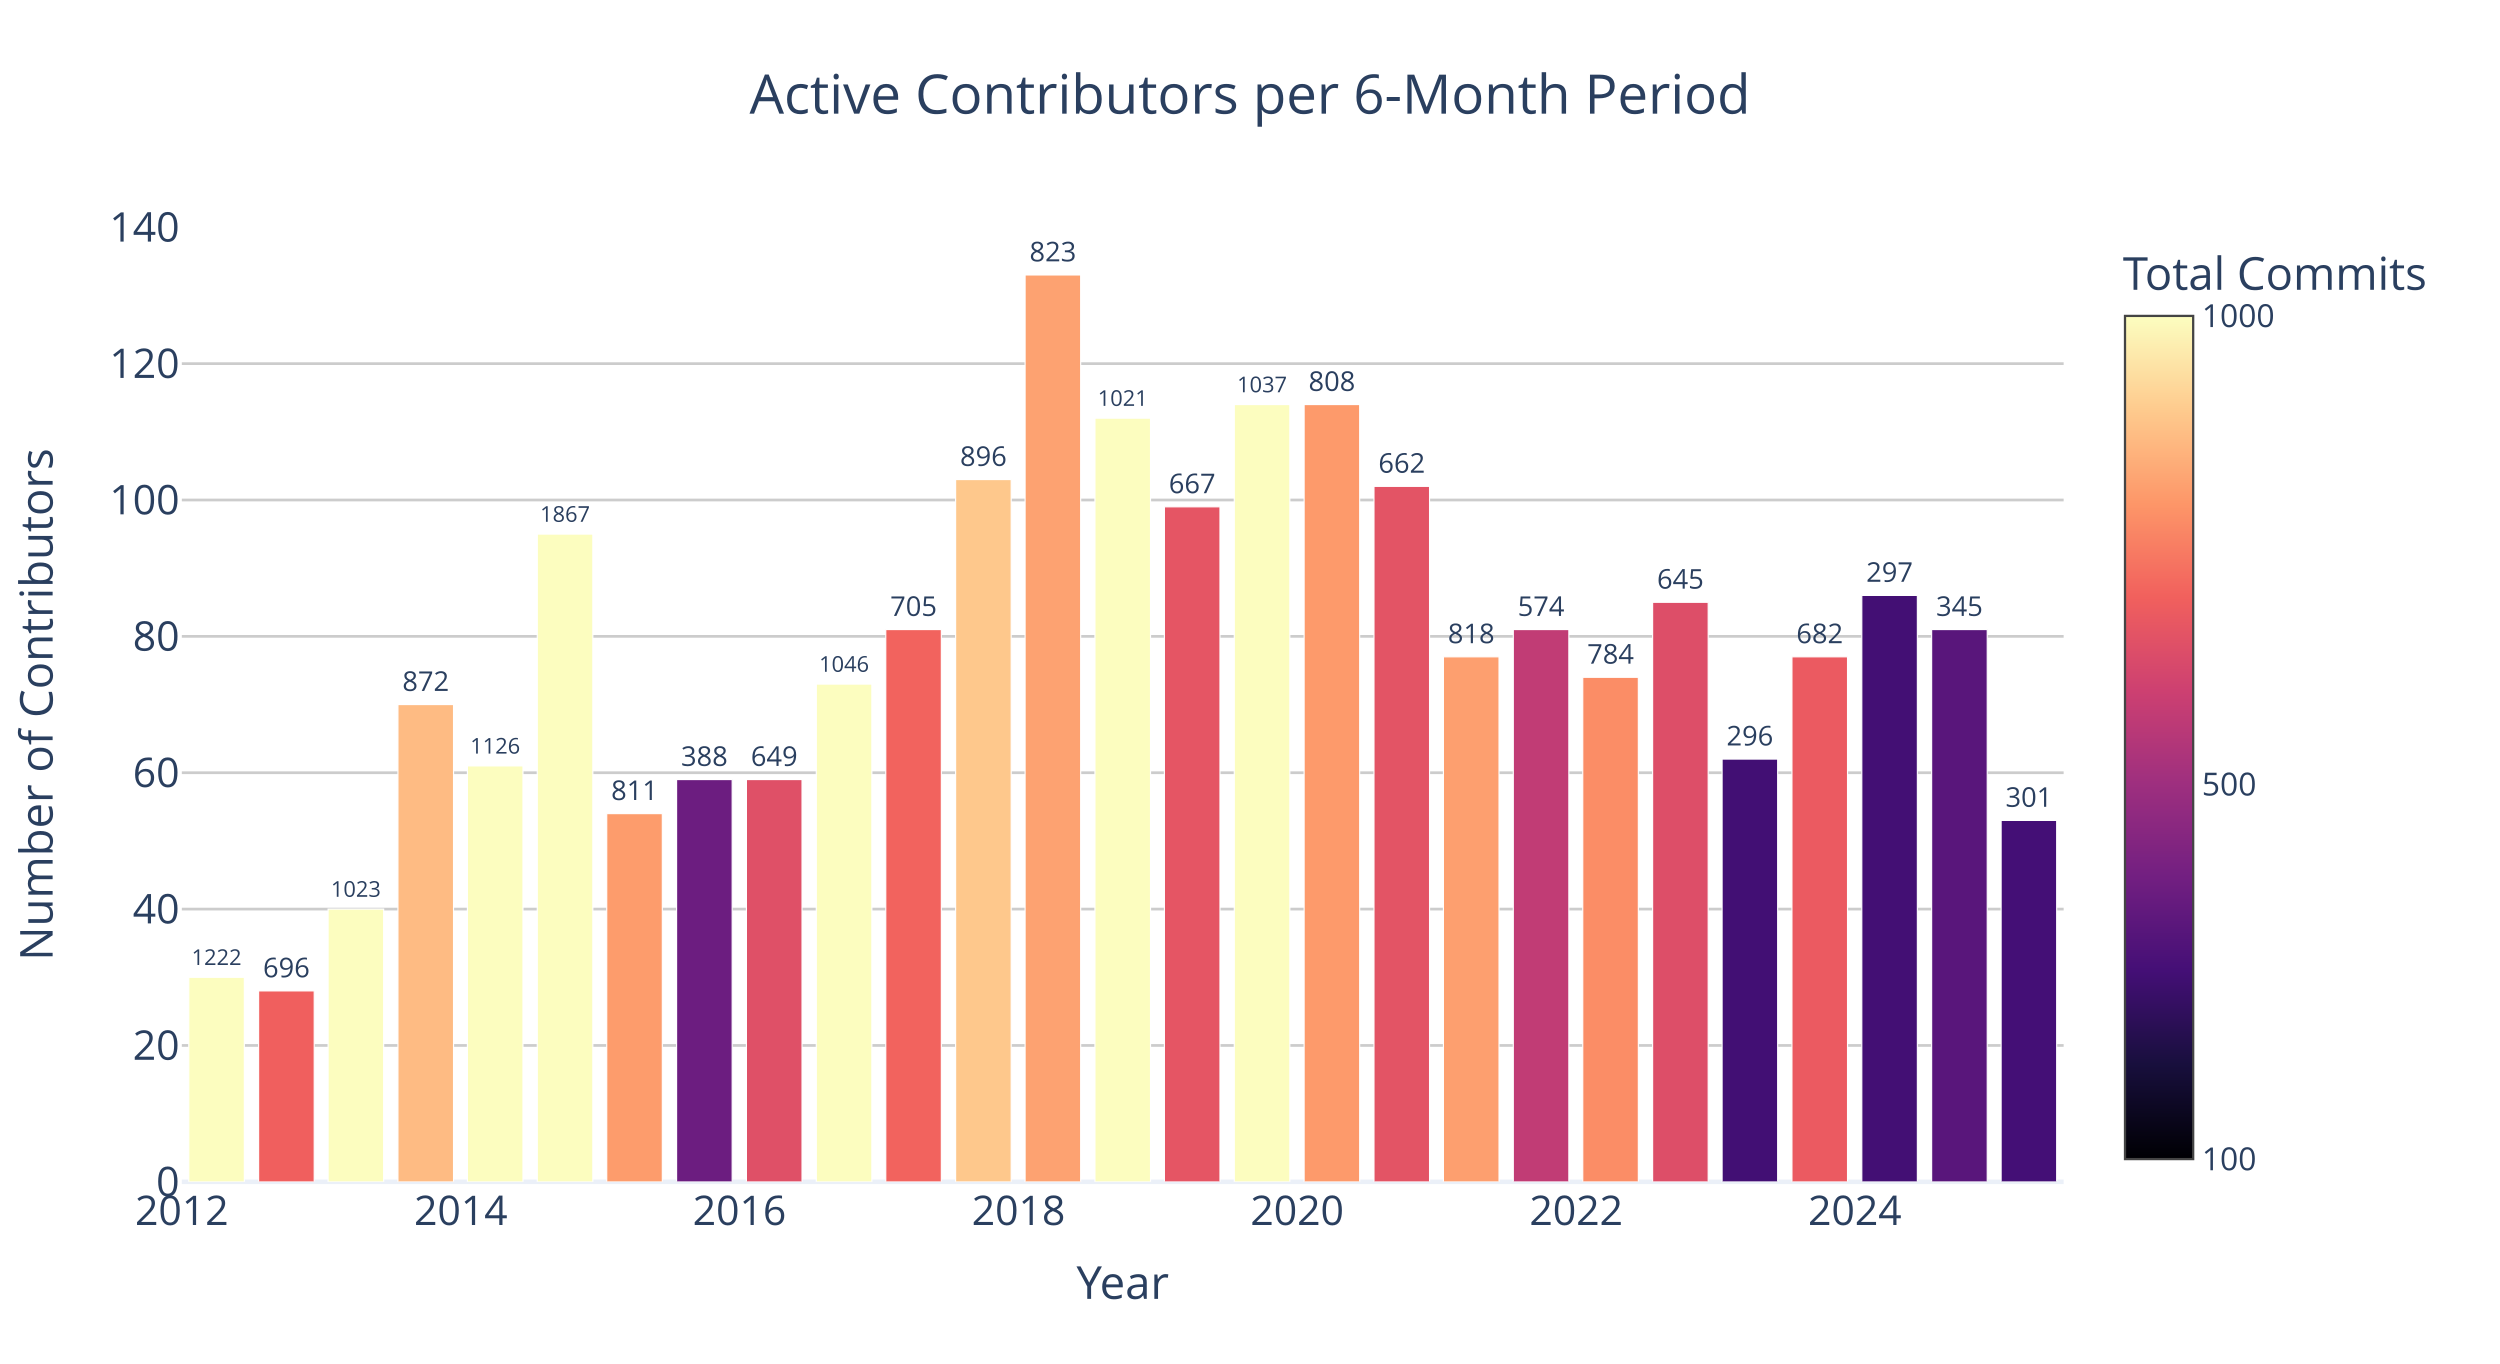
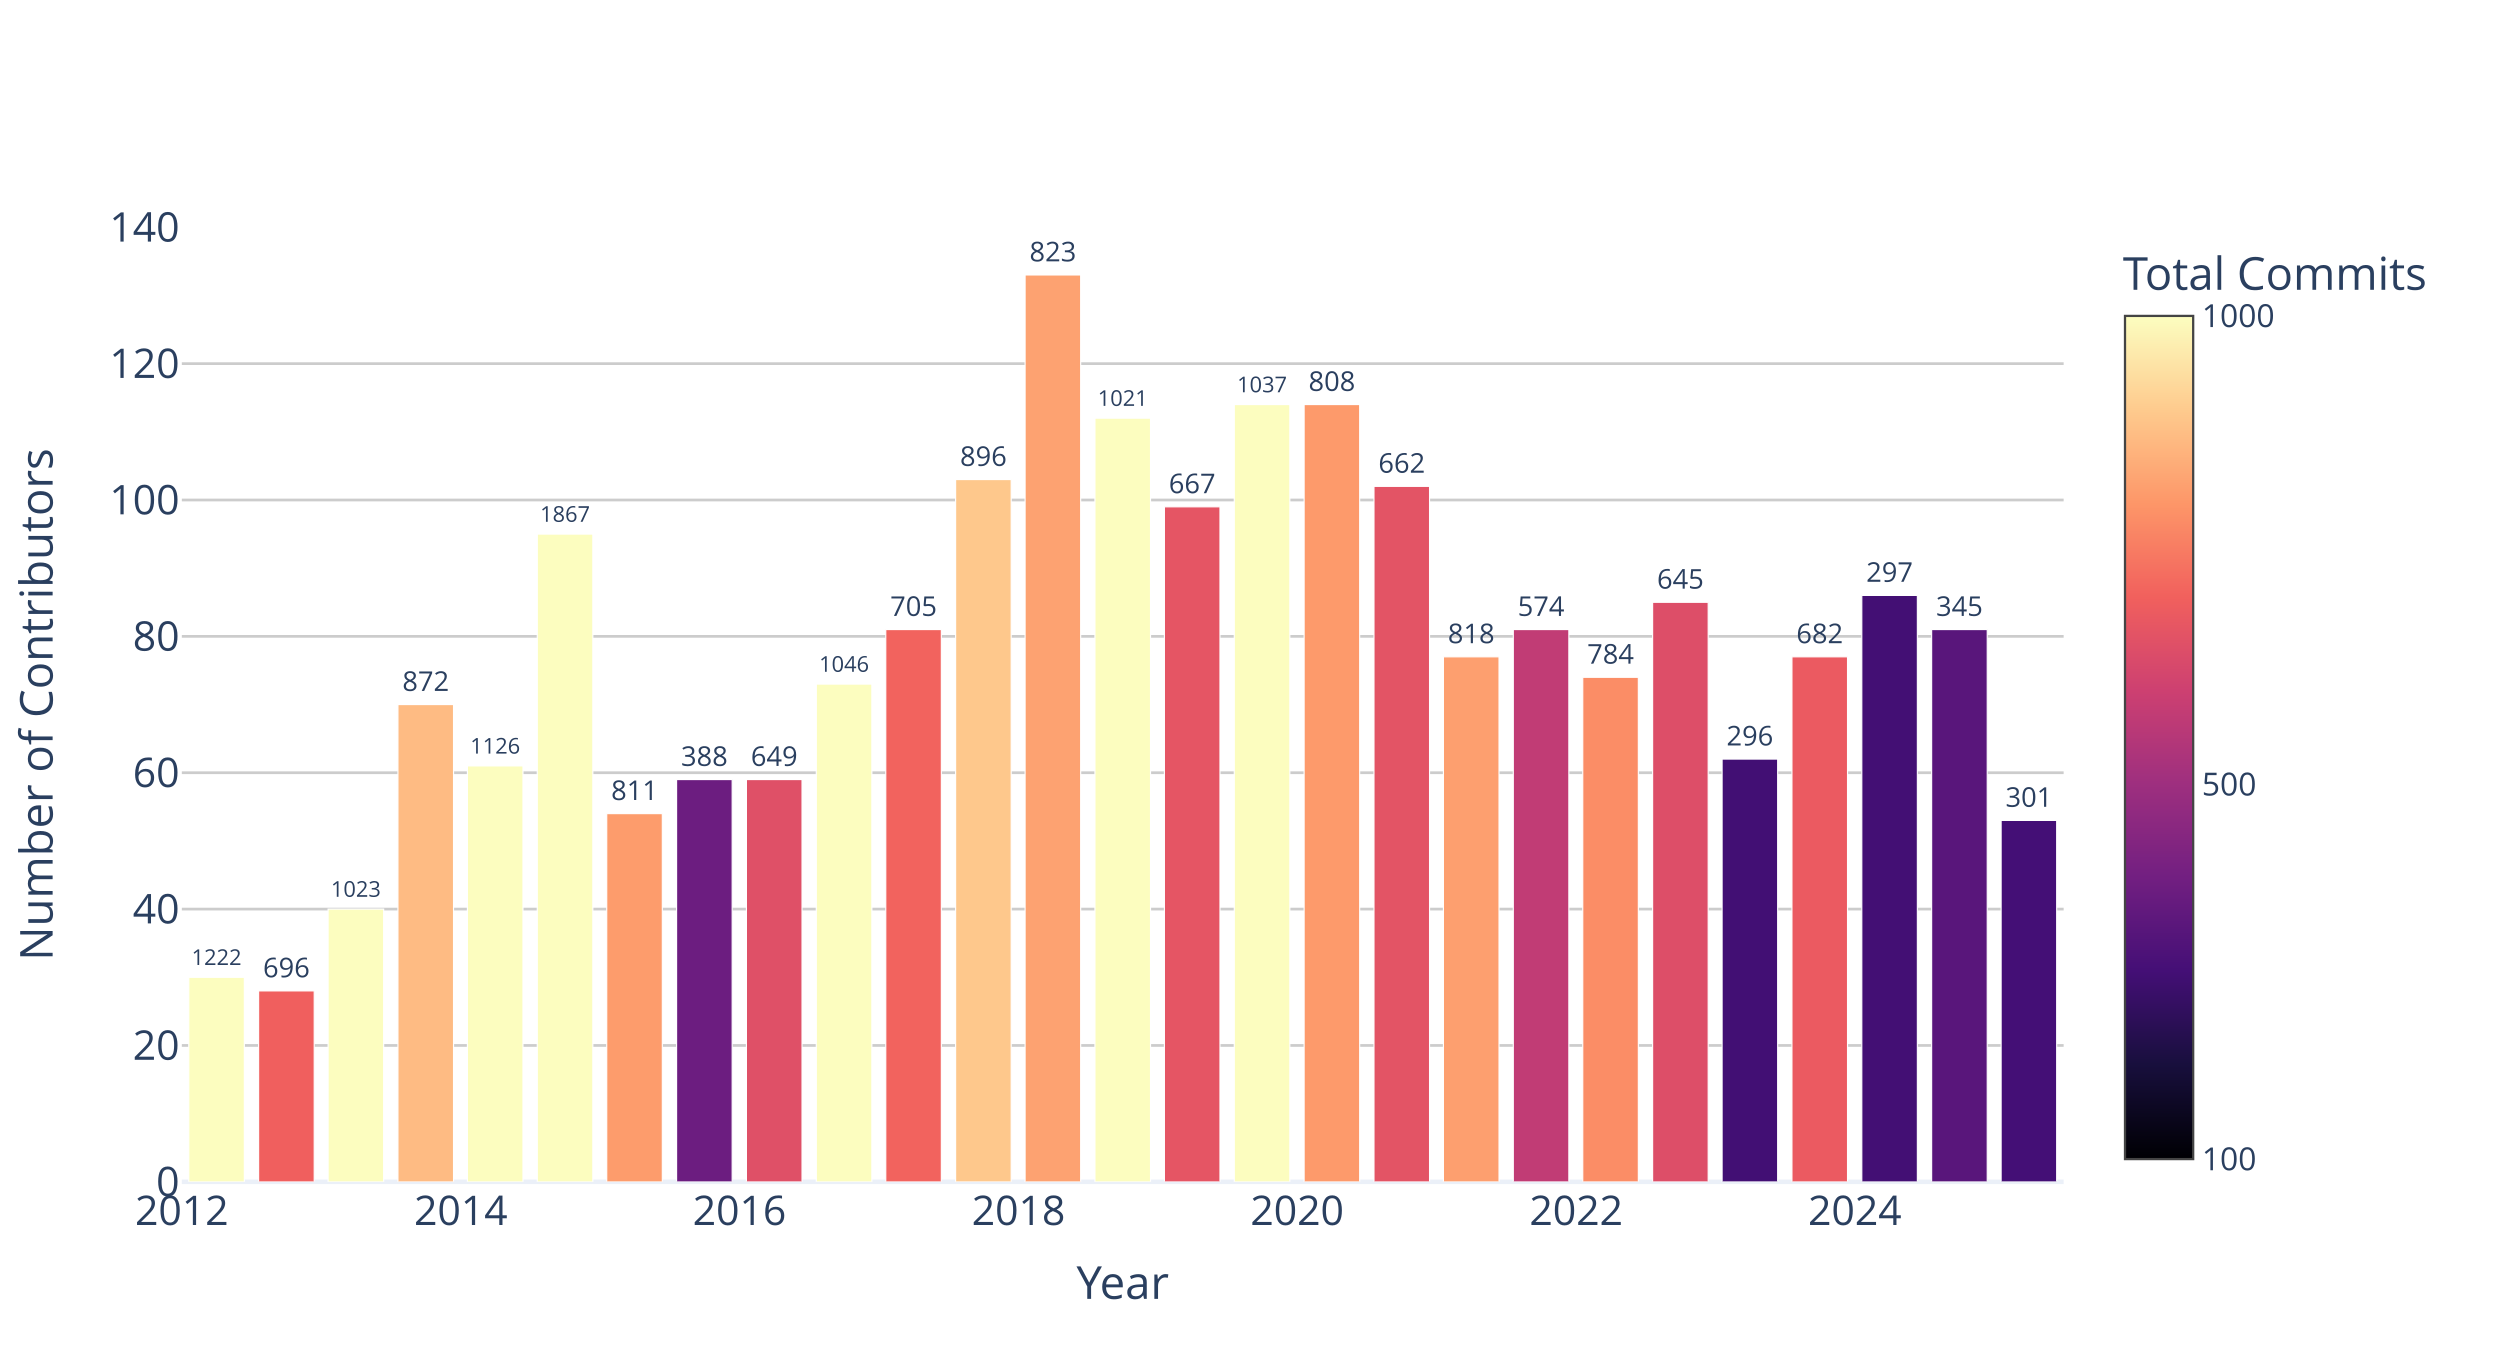
<svg xmlns="http://www.w3.org/2000/svg" class="main-svg" width="1100" height="600" style="" viewBox="0 0 1100 600">
  <rect x="0" y="0" width="1100" height="600" style="fill: rgb(255, 255, 255); fill-opacity: 1;" />
-   <defs id="defs-d41ffb">
+   <defs id="defs-75726a">
    <g class="clips">
-       <clipPath id="clipd41ffbxyplot" class="plotclip">
+       <clipPath id="clip75726axyplot" class="plotclip">
        <rect width="828" height="420" />
      </clipPath>
-       <clipPath class="axesclip" id="clipd41ffbx">
+       <clipPath class="axesclip" id="clip75726ax">
        <rect x="80" y="0" width="828" height="600" />
      </clipPath>
-       <clipPath class="axesclip" id="clipd41ffby">
+       <clipPath class="axesclip" id="clip75726ay">
        <rect x="0" y="100" width="1100" height="420" />
      </clipPath>
-       <clipPath class="axesclip" id="clipd41ffbxy">
+       <clipPath class="axesclip" id="clip75726axy">
        <rect x="80" y="100" width="828" height="420" />
      </clipPath>
    </g>
    <g class="gradients">
-       <linearGradient x1="0" y1="1" x2="0" y2="0" gradientUnits="objectBoundingBox" id="gd41ffb-cb1e496d">
+       <linearGradient x1="0" y1="1" x2="0" y2="0" gradientUnits="objectBoundingBox" id="g75726a-cbffc4de">
        <stop offset="0%" stop-color="rgb(0, 0, 4)" stop-opacity="1" />
        <stop offset="11.111%" stop-color="rgb(24, 15, 61)" stop-opacity="1" />
        <stop offset="22.222%" stop-color="rgb(68, 15, 118)" stop-opacity="1" />
        <stop offset="33.333%" stop-color="rgb(114, 31, 129)" stop-opacity="1" />
        <stop offset="44.444%" stop-color="rgb(158, 47, 127)" stop-opacity="1" />
        <stop offset="55.556%" stop-color="rgb(205, 64, 113)" stop-opacity="1" />
        <stop offset="66.667%" stop-color="rgb(241, 96, 93)" stop-opacity="1" />
        <stop offset="77.778%" stop-color="rgb(253, 150, 104)" stop-opacity="1" />
        <stop offset="88.889%" stop-color="rgb(254, 202, 141)" stop-opacity="1" />
        <stop offset="100%" stop-color="rgb(252, 253, 191)" stop-opacity="1" />
      </linearGradient>
    </g>
    <g class="patterns" />
  </defs>
  <g class="bglayer" />
  <g class="layer-below">
    <g class="imagelayer" />
    <g class="shapelayer" />
  </g>
  <g class="cartesianlayer">
    <g class="subplot xy">
      <g class="layer-subplot">
        <g class="shapelayer" />
        <g class="imagelayer" />
      </g>
      <g class="minor-gridlayer">
        <g class="x" />
        <g class="y" />
      </g>
      <g class="gridlayer">
        <g class="x" />
        <g class="y">
          <path class="ygrid crisp" transform="translate(0,460)" d="M80,0h828" style="stroke: rgb(0, 0, 0); stroke-opacity: 0.2; stroke-width: 1.2px;" />
          <path class="ygrid crisp" transform="translate(0,400)" d="M80,0h828" style="stroke: rgb(0, 0, 0); stroke-opacity: 0.2; stroke-width: 1.2px;" />
          <path class="ygrid crisp" transform="translate(0,340)" d="M80,0h828" style="stroke: rgb(0, 0, 0); stroke-opacity: 0.2; stroke-width: 1.2px;" />
          <path class="ygrid crisp" transform="translate(0,280)" d="M80,0h828" style="stroke: rgb(0, 0, 0); stroke-opacity: 0.2; stroke-width: 1.2px;" />
          <path class="ygrid crisp" transform="translate(0,220)" d="M80,0h828" style="stroke: rgb(0, 0, 0); stroke-opacity: 0.2; stroke-width: 1.2px;" />
          <path class="ygrid crisp" transform="translate(0,160)" d="M80,0h828" style="stroke: rgb(0, 0, 0); stroke-opacity: 0.2; stroke-width: 1.2px;" />
        </g>
      </g>
      <g class="zerolinelayer">
        <path class="yzl zl crisp" transform="translate(0,520)" d="M80,0h828" style="stroke: rgb(235, 240, 248); stroke-opacity: 1; stroke-width: 2px;" />
      </g>
      <g class="layer-between">
        <g class="shapelayer" />
        <g class="imagelayer" />
      </g>
      <path class="xlines-below" />
      <path class="ylines-below" />
      <g class="overlines-below" />
      <g class="xaxislayer-below" />
      <g class="yaxislayer-below" />
      <g class="overaxes-below" />
      <g class="overplot">
-         <g class="xy" transform="translate(80,100)" clip-path="url(#clipd41ffbxyplot)">
+         <g class="xy" transform="translate(80,100)" clip-path="url(#clip75726axyplot)">
          <g class="barlayer mlayer">
            <g class="trace bars" style="opacity: 1;">
              <g class="points">
                <g class="point">
                  <path d="M3.06,420V330H27.51V420Z" style="vector-effect: none; opacity: 1; stroke-width: 0.5px; fill: rgb(252, 253, 191); fill-opacity: 1; stroke: rgb(255, 255, 255); stroke-opacity: 1;" />
                  <text class="bartext bartext-outside" text-anchor="middle" data-notex="1" x="0" y="0" style="font-family: 'Open Sans', verdana, arial, sans-serif; font-size: 12px; fill: rgb(42, 63, 95); fill-opacity: 1; white-space: pre;" transform="translate(15.285,324.5963)scale(0.8012289)">1222</text>
                </g>
                <g class="point">
                  <path d="M33.79,420V336H58.25V420Z" style="vector-effect: none; opacity: 1; stroke-width: 0.5px; fill: rgb(240, 95, 94); fill-opacity: 1; stroke: rgb(255, 255, 255); stroke-opacity: 1;" />
                  <text class="bartext bartext-outside" text-anchor="middle" data-notex="1" x="0" y="0" style="font-family: 'Open Sans', verdana, arial, sans-serif; font-size: 12px; fill: rgb(42, 63, 95); fill-opacity: 1; white-space: pre;" transform="translate(46.02,330)">696</text>
                </g>
                <g class="point">
                  <path d="M64.36,420V300H88.81V420Z" style="vector-effect: none; opacity: 1; stroke-width: 0.5px; fill: rgb(252, 253, 191); fill-opacity: 1; stroke: rgb(255, 255, 255); stroke-opacity: 1;" />
                  <text class="bartext bartext-outside" text-anchor="middle" data-notex="1" x="0" y="0" style="font-family: 'Open Sans', verdana, arial, sans-serif; font-size: 12px; fill: rgb(42, 63, 95); fill-opacity: 1; white-space: pre;" transform="translate(76.585,294.5963)scale(0.8012289)">1023</text>
                </g>
                <g class="point">
                  <path d="M95.09,420V210H119.55V420Z" style="vector-effect: none; opacity: 1; stroke-width: 0.5px; fill: rgb(254, 187, 131); fill-opacity: 1; stroke: rgb(255, 255, 255); stroke-opacity: 1;" />
                  <text class="bartext bartext-outside" text-anchor="middle" data-notex="1" x="0" y="0" style="font-family: 'Open Sans', verdana, arial, sans-serif; font-size: 12px; fill: rgb(42, 63, 95); fill-opacity: 1; white-space: pre;" transform="translate(107.32,204)">872</text>
                </g>
                <g class="point">
                  <path d="M125.66,420V237H150.11V420Z" style="vector-effect: none; opacity: 1; stroke-width: 0.5px; fill: rgb(252, 253, 191); fill-opacity: 1; stroke: rgb(255, 255, 255); stroke-opacity: 1;" />
                  <text class="bartext bartext-outside" text-anchor="middle" data-notex="1" x="0" y="0" style="font-family: 'Open Sans', verdana, arial, sans-serif; font-size: 12px; fill: rgb(42, 63, 95); fill-opacity: 1; white-space: pre;" transform="translate(137.885,231.5963)scale(0.8012289)">1126</text>
                </g>
                <g class="point">
                  <path d="M156.4,420V135H180.85V420Z" style="vector-effect: none; opacity: 1; stroke-width: 0.5px; fill: rgb(252, 253, 191); fill-opacity: 1; stroke: rgb(255, 255, 255); stroke-opacity: 1;" />
                  <text class="bartext bartext-outside" text-anchor="middle" data-notex="1" x="0" y="0" style="font-family: 'Open Sans', verdana, arial, sans-serif; font-size: 12px; fill: rgb(42, 63, 95); fill-opacity: 1; white-space: pre;" transform="translate(168.625,129.5963)scale(0.8012289)">1867</text>
                </g>
                <g class="point">
                  <path d="M186.96,420V258H211.42V420Z" style="vector-effect: none; opacity: 1; stroke-width: 0.5px; fill: rgb(253, 156, 108); fill-opacity: 1; stroke: rgb(255, 255, 255); stroke-opacity: 1;" />
                  <text class="bartext bartext-outside" text-anchor="middle" data-notex="1" x="0" y="0" style="font-family: 'Open Sans', verdana, arial, sans-serif; font-size: 12px; fill: rgb(42, 63, 95); fill-opacity: 1; white-space: pre;" transform="translate(199.19,252)">811</text>
                </g>
                <g class="point">
                  <path d="M217.7,420V243H242.15V420Z" style="vector-effect: none; opacity: 1; stroke-width: 0.5px; fill: rgb(108, 29, 128); fill-opacity: 1; stroke: rgb(255, 255, 255); stroke-opacity: 1;" />
                  <text class="bartext bartext-outside" text-anchor="middle" data-notex="1" x="0" y="0" style="font-family: 'Open Sans', verdana, arial, sans-serif; font-size: 12px; fill: rgb(42, 63, 95); fill-opacity: 1; white-space: pre;" transform="translate(229.925,237)">388</text>
                </g>
                <g class="point">
                  <path d="M248.43,420V243H272.89V420Z" style="vector-effect: none; opacity: 1; stroke-width: 0.5px; fill: rgb(223, 80, 103); fill-opacity: 1; stroke: rgb(255, 255, 255); stroke-opacity: 1;" />
                  <text class="bartext bartext-outside" text-anchor="middle" data-notex="1" x="0" y="0" style="font-family: 'Open Sans', verdana, arial, sans-serif; font-size: 12px; fill: rgb(42, 63, 95); fill-opacity: 1; white-space: pre;" transform="translate(260.66,237)">649</text>
                </g>
                <g class="point">
                  <path d="M279.17,420V201H303.62V420Z" style="vector-effect: none; opacity: 1; stroke-width: 0.5px; fill: rgb(252, 253, 191); fill-opacity: 1; stroke: rgb(255, 255, 255); stroke-opacity: 1;" />
                  <text class="bartext bartext-outside" text-anchor="middle" data-notex="1" x="0" y="0" style="font-family: 'Open Sans', verdana, arial, sans-serif; font-size: 12px; fill: rgb(42, 63, 95); fill-opacity: 1; white-space: pre;" transform="translate(291.395,195.5963)scale(0.8012289)">1046</text>
                </g>
                <g class="point">
                  <path d="M309.74,420V177H334.19V420Z" style="vector-effect: none; opacity: 1; stroke-width: 0.5px; fill: rgb(242, 99, 94); fill-opacity: 1; stroke: rgb(255, 255, 255); stroke-opacity: 1;" />
                  <text class="bartext bartext-outside" text-anchor="middle" data-notex="1" x="0" y="0" style="font-family: 'Open Sans', verdana, arial, sans-serif; font-size: 12px; fill: rgb(42, 63, 95); fill-opacity: 1; white-space: pre;" transform="translate(321.965,171)">705</text>
                </g>
                <g class="point">
                  <path d="M340.47,420V111H364.92V420Z" style="vector-effect: none; opacity: 1; stroke-width: 0.5px; fill: rgb(254, 200, 140); fill-opacity: 1; stroke: rgb(255, 255, 255); stroke-opacity: 1;" />
                  <text class="bartext bartext-outside" text-anchor="middle" data-notex="1" x="0" y="0" style="font-family: 'Open Sans', verdana, arial, sans-serif; font-size: 12px; fill: rgb(42, 63, 95); fill-opacity: 1; white-space: pre;" transform="translate(352.695,105)">896</text>
                </g>
                <g class="point">
                  <path d="M371.04,420V21H395.49V420Z" style="vector-effect: none; opacity: 1; stroke-width: 0.5px; fill: rgb(253, 162, 113); fill-opacity: 1; stroke: rgb(255, 255, 255); stroke-opacity: 1;" />
                  <text class="bartext bartext-outside" text-anchor="middle" data-notex="1" x="0" y="0" style="font-family: 'Open Sans', verdana, arial, sans-serif; font-size: 12px; fill: rgb(42, 63, 95); fill-opacity: 1; white-space: pre;" transform="translate(383.265,15)">823</text>
                </g>
                <g class="point">
                  <path d="M401.77,420V84H426.23V420Z" style="vector-effect: none; opacity: 1; stroke-width: 0.5px; fill: rgb(252, 253, 191); fill-opacity: 1; stroke: rgb(255, 255, 255); stroke-opacity: 1;" />
                  <text class="bartext bartext-outside" text-anchor="middle" data-notex="1" x="0" y="0" style="font-family: 'Open Sans', verdana, arial, sans-serif; font-size: 12px; fill: rgb(42, 63, 95); fill-opacity: 1; white-space: pre;" transform="translate(414,78.59533)scale(0.8015566)">1021</text>
                </g>
                <g class="point">
                  <path d="M432.34,420V123H456.79V420Z" style="vector-effect: none; opacity: 1; stroke-width: 0.5px; fill: rgb(229, 85, 100); fill-opacity: 1; stroke: rgb(255, 255, 255); stroke-opacity: 1;" />
                  <text class="bartext bartext-outside" text-anchor="middle" data-notex="1" x="0" y="0" style="font-family: 'Open Sans', verdana, arial, sans-serif; font-size: 12px; fill: rgb(42, 63, 95); fill-opacity: 1; white-space: pre;" transform="translate(444.565,117)">667</text>
                </g>
                <g class="point">
                  <path d="M463.08,420V78H487.53V420Z" style="vector-effect: none; opacity: 1; stroke-width: 0.5px; fill: rgb(252, 253, 191); fill-opacity: 1; stroke: rgb(255, 255, 255); stroke-opacity: 1;" />
                  <text class="bartext bartext-outside" text-anchor="middle" data-notex="1" x="0" y="0" style="font-family: 'Open Sans', verdana, arial, sans-serif; font-size: 12px; fill: rgb(42, 63, 95); fill-opacity: 1; white-space: pre;" transform="translate(475.305,72.59631)scale(0.8012289)">1037</text>
                </g>
                <g class="point">
                  <path d="M493.81,420V78H518.26V420Z" style="vector-effect: none; opacity: 1; stroke-width: 0.5px; fill: rgb(253, 154, 107); fill-opacity: 1; stroke: rgb(255, 255, 255); stroke-opacity: 1;" />
                  <text class="bartext bartext-outside" text-anchor="middle" data-notex="1" x="0" y="0" style="font-family: 'Open Sans', verdana, arial, sans-serif; font-size: 12px; fill: rgb(42, 63, 95); fill-opacity: 1; white-space: pre;" transform="translate(506.035,72)">808</text>
                </g>
                <g class="point">
                  <path d="M524.55,420V114H549V420Z" style="vector-effect: none; opacity: 1; stroke-width: 0.5px; fill: rgb(227, 84, 101); fill-opacity: 1; stroke: rgb(255, 255, 255); stroke-opacity: 1;" />
                  <text class="bartext bartext-outside" text-anchor="middle" data-notex="1" x="0" y="0" style="font-family: 'Open Sans', verdana, arial, sans-serif; font-size: 12px; fill: rgb(42, 63, 95); fill-opacity: 1; white-space: pre;" transform="translate(536.775,108)">662</text>
                </g>
                <g class="point">
                  <path d="M555.11,420V189H579.57V420Z" style="vector-effect: none; opacity: 1; stroke-width: 0.5px; fill: rgb(253, 159, 111); fill-opacity: 1; stroke: rgb(255, 255, 255); stroke-opacity: 1;" />
                  <text class="bartext bartext-outside" text-anchor="middle" data-notex="1" x="0" y="0" style="font-family: 'Open Sans', verdana, arial, sans-serif; font-size: 12px; fill: rgb(42, 63, 95); fill-opacity: 1; white-space: pre;" transform="translate(567.34,183)">818</text>
                </g>
                <g class="point">
                  <path d="M585.85,420V177H610.3V420Z" style="vector-effect: none; opacity: 1; stroke-width: 0.5px; fill: rgb(193, 60, 117); fill-opacity: 1; stroke: rgb(255, 255, 255); stroke-opacity: 1;" />
                  <text class="bartext bartext-outside" text-anchor="middle" data-notex="1" x="0" y="0" style="font-family: 'Open Sans', verdana, arial, sans-serif; font-size: 12px; fill: rgb(42, 63, 95); fill-opacity: 1; white-space: pre;" transform="translate(598.075,171)">574</text>
                </g>
                <g class="point">
                  <path d="M616.41,420V198H640.87V420Z" style="vector-effect: none; opacity: 1; stroke-width: 0.5px; fill: rgb(251, 141, 102); fill-opacity: 1; stroke: rgb(255, 255, 255); stroke-opacity: 1;" />
                  <text class="bartext bartext-outside" text-anchor="middle" data-notex="1" x="0" y="0" style="font-family: 'Open Sans', verdana, arial, sans-serif; font-size: 12px; fill: rgb(42, 63, 95); fill-opacity: 1; white-space: pre;" transform="translate(628.64,192)">784</text>
                </g>
                <g class="point">
                  <path d="M647.15,420V165H671.6V420Z" style="vector-effect: none; opacity: 1; stroke-width: 0.5px; fill: rgb(221, 78, 104); fill-opacity: 1; stroke: rgb(255, 255, 255); stroke-opacity: 1;" />
                  <text class="bartext bartext-outside" text-anchor="middle" data-notex="1" x="0" y="0" style="font-family: 'Open Sans', verdana, arial, sans-serif; font-size: 12px; fill: rgb(42, 63, 95); fill-opacity: 1; white-space: pre;" transform="translate(659.375,159)">645</text>
                </g>
                <g class="point">
                  <path d="M677.72,420V234H702.17V420Z" style="vector-effect: none; opacity: 1; stroke-width: 0.5px; fill: rgb(66, 15, 116); fill-opacity: 1; stroke: rgb(255, 255, 255); stroke-opacity: 1;" />
                  <text class="bartext bartext-outside" text-anchor="middle" data-notex="1" x="0" y="0" style="font-family: 'Open Sans', verdana, arial, sans-serif; font-size: 12px; fill: rgb(42, 63, 95); fill-opacity: 1; white-space: pre;" transform="translate(689.945,228)">296</text>
                </g>
                <g class="point">
                  <path d="M708.45,420V189H732.91V420Z" style="vector-effect: none; opacity: 1; stroke-width: 0.5px; fill: rgb(235, 90, 97); fill-opacity: 1; stroke: rgb(255, 255, 255); stroke-opacity: 1;" />
                  <text class="bartext bartext-outside" text-anchor="middle" data-notex="1" x="0" y="0" style="font-family: 'Open Sans', verdana, arial, sans-serif; font-size: 12px; fill: rgb(42, 63, 95); fill-opacity: 1; white-space: pre;" transform="translate(720.68,183)">682</text>
                </g>
                <g class="point">
                  <path d="M739.19,420V162H763.64V420Z" style="vector-effect: none; opacity: 1; stroke-width: 0.5px; fill: rgb(67, 15, 116); fill-opacity: 1; stroke: rgb(255, 255, 255); stroke-opacity: 1;" />
                  <text class="bartext bartext-outside" text-anchor="middle" data-notex="1" x="0" y="0" style="font-family: 'Open Sans', verdana, arial, sans-serif; font-size: 12px; fill: rgb(42, 63, 95); fill-opacity: 1; white-space: pre;" transform="translate(751.415,156)">297</text>
                </g>
                <g class="point">
                  <path d="M769.92,420V177H794.38V420Z" style="vector-effect: none; opacity: 1; stroke-width: 0.5px; fill: rgb(89, 22, 123); fill-opacity: 1; stroke: rgb(255, 255, 255); stroke-opacity: 1;" />
                  <text class="bartext bartext-outside" text-anchor="middle" data-notex="1" x="0" y="0" style="font-family: 'Open Sans', verdana, arial, sans-serif; font-size: 12px; fill: rgb(42, 63, 95); fill-opacity: 1; white-space: pre;" transform="translate(782.15,171)">345</text>
                </g>
                <g class="point">
                  <path d="M800.49,420V261H824.94V420Z" style="vector-effect: none; opacity: 1; stroke-width: 0.5px; fill: rgb(68, 15, 118); fill-opacity: 1; stroke: rgb(255, 255, 255); stroke-opacity: 1;" />
                  <text class="bartext bartext-outside" text-anchor="middle" data-notex="1" x="0" y="0" style="font-family: 'Open Sans', verdana, arial, sans-serif; font-size: 12px; fill: rgb(42, 63, 95); fill-opacity: 1; white-space: pre;" transform="translate(812.715,255)">301</text>
                </g>
              </g>
            </g>
          </g>
          <g class="scatterlayer mlayer">
-             <g class="trace scatter trace1e496d" style="stroke-miterlimit: 2; opacity: 1;">
+             <g class="trace scatter traceffc4de" style="stroke-miterlimit: 2; opacity: 1;">
              <g class="fills" />
              <g class="errorbars" />
              <g class="lines" />
              <g class="points" />
              <g class="text" />
            </g>
          </g>
        </g>
      </g>
+       <g class="zerolinelayer-above" />
      <path class="xlines-above crisp" d="M0,0" style="fill: none;" />
      <path class="ylines-above crisp" d="M0,0" style="fill: none;" />
      <g class="overlines-above" />
      <g class="xaxislayer-above">
        <g class="xtick">
-           <text text-anchor="middle" x="0" y="539" transform="translate(80,0)" style="font-family: 'Open Sans', verdana, arial, sans-serif; font-size: 18px; fill: rgb(42, 63, 95); fill-opacity: 1; white-space: pre; opacity: 1;">2012</text>
-         </g>
-         <g class="xtick">
-           <text text-anchor="middle" x="0" y="539" style="font-family: 'Open Sans', verdana, arial, sans-serif; font-size: 18px; fill: rgb(42, 63, 95); fill-opacity: 1; white-space: pre; opacity: 1;" transform="translate(202.77,0)">2014</text>
-         </g>
-         <g class="xtick">
-           <text text-anchor="middle" x="0" y="539" style="font-family: 'Open Sans', verdana, arial, sans-serif; font-size: 18px; fill: rgb(42, 63, 95); fill-opacity: 1; white-space: pre; opacity: 1;" transform="translate(325.38,0)">2016</text>
-         </g>
-         <g class="xtick">
-           <text text-anchor="middle" x="0" y="539" style="font-family: 'Open Sans', verdana, arial, sans-serif; font-size: 18px; fill: rgb(42, 63, 95); fill-opacity: 1; white-space: pre; opacity: 1;" transform="translate(448.15,0)">2018</text>
-         </g>
-         <g class="xtick">
-           <text text-anchor="middle" x="0" y="539" style="font-family: 'Open Sans', verdana, arial, sans-serif; font-size: 18px; fill: rgb(42, 63, 95); fill-opacity: 1; white-space: pre; opacity: 1;" transform="translate(570.75,0)">2020</text>
-         </g>
-         <g class="xtick">
-           <text text-anchor="middle" x="0" y="539" style="font-family: 'Open Sans', verdana, arial, sans-serif; font-size: 18px; fill: rgb(42, 63, 95); fill-opacity: 1; white-space: pre; opacity: 1;" transform="translate(693.53,0)">2022</text>
-         </g>
-         <g class="xtick">
-           <text text-anchor="middle" x="0" y="539" style="font-family: 'Open Sans', verdana, arial, sans-serif; font-size: 18px; fill: rgb(42, 63, 95); fill-opacity: 1; white-space: pre; opacity: 1;" transform="translate(816.13,0)">2024</text>
+           <text text-anchor="middle" x="0" y="539" transform="translate(80,0)" style="font-family: 'Open Sans', verdana, arial, sans-serif; font-size: 18px; fill: rgb(42, 63, 95); fill-opacity: 1; white-space: pre;">2012</text>
+         </g>
+         <g class="xtick">
+           <text text-anchor="middle" x="0" y="539" style="font-family: 'Open Sans', verdana, arial, sans-serif; font-size: 18px; fill: rgb(42, 63, 95); fill-opacity: 1; white-space: pre;" transform="translate(202.77,0)">2014</text>
+         </g>
+         <g class="xtick">
+           <text text-anchor="middle" x="0" y="539" style="font-family: 'Open Sans', verdana, arial, sans-serif; font-size: 18px; fill: rgb(42, 63, 95); fill-opacity: 1; white-space: pre;" transform="translate(325.38,0)">2016</text>
+         </g>
+         <g class="xtick">
+           <text text-anchor="middle" x="0" y="539" style="font-family: 'Open Sans', verdana, arial, sans-serif; font-size: 18px; fill: rgb(42, 63, 95); fill-opacity: 1; white-space: pre;" transform="translate(448.15,0)">2018</text>
+         </g>
+         <g class="xtick">
+           <text text-anchor="middle" x="0" y="539" style="font-family: 'Open Sans', verdana, arial, sans-serif; font-size: 18px; fill: rgb(42, 63, 95); fill-opacity: 1; white-space: pre;" transform="translate(570.75,0)">2020</text>
+         </g>
+         <g class="xtick">
+           <text text-anchor="middle" x="0" y="539" style="font-family: 'Open Sans', verdana, arial, sans-serif; font-size: 18px; fill: rgb(42, 63, 95); fill-opacity: 1; white-space: pre;" transform="translate(693.53,0)">2022</text>
+         </g>
+         <g class="xtick">
+           <text text-anchor="middle" x="0" y="539" style="font-family: 'Open Sans', verdana, arial, sans-serif; font-size: 18px; fill: rgb(42, 63, 95); fill-opacity: 1; white-space: pre;" transform="translate(816.13,0)">2024</text>
        </g>
      </g>
      <g class="yaxislayer-above">
        <g class="ytick">
-           <text text-anchor="end" x="79" y="6.3" transform="translate(0,520)" style="font-family: 'Open Sans', verdana, arial, sans-serif; font-size: 18px; fill: rgb(42, 63, 95); fill-opacity: 1; white-space: pre; opacity: 1;">0</text>
-         </g>
-         <g class="ytick">
-           <text text-anchor="end" x="79" y="6.3" style="font-family: 'Open Sans', verdana, arial, sans-serif; font-size: 18px; fill: rgb(42, 63, 95); fill-opacity: 1; white-space: pre; opacity: 1;" transform="translate(0,460)">20</text>
-         </g>
-         <g class="ytick">
-           <text text-anchor="end" x="79" y="6.3" style="font-family: 'Open Sans', verdana, arial, sans-serif; font-size: 18px; fill: rgb(42, 63, 95); fill-opacity: 1; white-space: pre; opacity: 1;" transform="translate(0,400)">40</text>
-         </g>
-         <g class="ytick">
-           <text text-anchor="end" x="79" y="6.3" style="font-family: 'Open Sans', verdana, arial, sans-serif; font-size: 18px; fill: rgb(42, 63, 95); fill-opacity: 1; white-space: pre; opacity: 1;" transform="translate(0,340)">60</text>
-         </g>
-         <g class="ytick">
-           <text text-anchor="end" x="79" y="6.3" style="font-family: 'Open Sans', verdana, arial, sans-serif; font-size: 18px; fill: rgb(42, 63, 95); fill-opacity: 1; white-space: pre; opacity: 1;" transform="translate(0,280)">80</text>
-         </g>
-         <g class="ytick">
-           <text text-anchor="end" x="79" y="6.3" style="font-family: 'Open Sans', verdana, arial, sans-serif; font-size: 18px; fill: rgb(42, 63, 95); fill-opacity: 1; white-space: pre; opacity: 1;" transform="translate(0,220)">100</text>
-         </g>
-         <g class="ytick">
-           <text text-anchor="end" x="79" y="6.3" style="font-family: 'Open Sans', verdana, arial, sans-serif; font-size: 18px; fill: rgb(42, 63, 95); fill-opacity: 1; white-space: pre; opacity: 1;" transform="translate(0,160)">120</text>
-         </g>
-         <g class="ytick">
-           <text text-anchor="end" x="79" y="6.3" style="font-family: 'Open Sans', verdana, arial, sans-serif; font-size: 18px; fill: rgb(42, 63, 95); fill-opacity: 1; white-space: pre; opacity: 1;" transform="translate(0,100)">140</text>
+           <text text-anchor="end" x="79" y="6.3" transform="translate(0,520)" style="font-family: 'Open Sans', verdana, arial, sans-serif; font-size: 18px; fill: rgb(42, 63, 95); fill-opacity: 1; white-space: pre;">0</text>
+         </g>
+         <g class="ytick">
+           <text text-anchor="end" x="79" y="6.3" style="font-family: 'Open Sans', verdana, arial, sans-serif; font-size: 18px; fill: rgb(42, 63, 95); fill-opacity: 1; white-space: pre;" transform="translate(0,460)">20</text>
+         </g>
+         <g class="ytick">
+           <text text-anchor="end" x="79" y="6.3" style="font-family: 'Open Sans', verdana, arial, sans-serif; font-size: 18px; fill: rgb(42, 63, 95); fill-opacity: 1; white-space: pre;" transform="translate(0,400)">40</text>
+         </g>
+         <g class="ytick">
+           <text text-anchor="end" x="79" y="6.3" style="font-family: 'Open Sans', verdana, arial, sans-serif; font-size: 18px; fill: rgb(42, 63, 95); fill-opacity: 1; white-space: pre;" transform="translate(0,340)">60</text>
+         </g>
+         <g class="ytick">
+           <text text-anchor="end" x="79" y="6.3" style="font-family: 'Open Sans', verdana, arial, sans-serif; font-size: 18px; fill: rgb(42, 63, 95); fill-opacity: 1; white-space: pre;" transform="translate(0,280)">80</text>
+         </g>
+         <g class="ytick">
+           <text text-anchor="end" x="79" y="6.3" style="font-family: 'Open Sans', verdana, arial, sans-serif; font-size: 18px; fill: rgb(42, 63, 95); fill-opacity: 1; white-space: pre;" transform="translate(0,220)">100</text>
+         </g>
+         <g class="ytick">
+           <text text-anchor="end" x="79" y="6.3" style="font-family: 'Open Sans', verdana, arial, sans-serif; font-size: 18px; fill: rgb(42, 63, 95); fill-opacity: 1; white-space: pre;" transform="translate(0,160)">120</text>
+         </g>
+         <g class="ytick">
+           <text text-anchor="end" x="79" y="6.3" style="font-family: 'Open Sans', verdana, arial, sans-serif; font-size: 18px; fill: rgb(42, 63, 95); fill-opacity: 1; white-space: pre;" transform="translate(0,100)">140</text>
        </g>
      </g>
      <g class="overaxes-above" />
    </g>
  </g>
  <g class="polarlayer" />
  <g class="smithlayer" />
  <g class="ternarylayer" />
  <g class="geolayer" />
  <g class="funnelarealayer" />
  <g class="pielayer" />
  <g class="iciclelayer" />
  <g class="treemaplayer" />
  <g class="sunburstlayer" />
  <g class="glimages" />
-   <defs id="topdefs-d41ffb">
+   <defs id="topdefs-75726a">
    <g class="clips" />
  </defs>
  <g class="layer-above">
    <g class="imagelayer" />
    <g class="shapelayer" />
  </g>
  <g class="infolayer">
-     <g class="cb1e496d colorbar" transform="translate(80,100)">
+     <g class="cbffc4de colorbar" transform="translate(80,100)">
      <rect class="cbbg" x="844.5" y="0" width="163.092" height="421" style="fill: rgb(0, 0, 0); fill-opacity: 0; stroke: rgb(68, 68, 68); stroke-opacity: 1; stroke-width: 0;" />
      <g class="cbfills" transform="translate(0,39)">
-         <rect class="cbfill gradient_filled" style="fill: url('#gd41ffb-cb1e496d');" x="855" y="0" width="30" height="371" />
+         <rect class="cbfill gradient_filled" style="fill: url('#g75726a-cbffc4de');" x="855" y="0" width="30" height="371" />
      </g>
      <g class="cblines" transform="translate(0,39)" />
      <g class="cbaxis crisp" transform="translate(0,-100)">
-         <g class="ycb1e496dtick">
-           <text text-anchor="start" x="888.8" y="4.9" transform="translate(0,510)" style="font-family: 'Open Sans', verdana, arial, sans-serif; font-size: 14px; fill: rgb(42, 63, 95); fill-opacity: 1; white-space: pre; opacity: 1;">100</text>
-         </g>
-         <g class="ycb1e496dtick">
-           <text text-anchor="start" x="888.8" y="4.9" style="font-family: 'Open Sans', verdana, arial, sans-serif; font-size: 14px; fill: rgb(42, 63, 95); fill-opacity: 1; white-space: pre; opacity: 1;" transform="translate(0,345.11)">500</text>
-         </g>
-         <g class="ycb1e496dtick">
-           <text text-anchor="start" x="888.8" y="4.9" style="font-family: 'Open Sans', verdana, arial, sans-serif; font-size: 14px; fill: rgb(42, 63, 95); fill-opacity: 1; white-space: pre; opacity: 1;" transform="translate(0,139)">1000</text>
+         <g class="ycbffc4detick">
+           <text text-anchor="start" x="888.8" y="4.9" transform="translate(0,510)" style="font-family: 'Open Sans', verdana, arial, sans-serif; font-size: 14px; fill: rgb(42, 63, 95); fill-opacity: 1; white-space: pre;">100</text>
+         </g>
+         <g class="ycbffc4detick">
+           <text text-anchor="start" x="888.8" y="4.9" style="font-family: 'Open Sans', verdana, arial, sans-serif; font-size: 14px; fill: rgb(42, 63, 95); fill-opacity: 1; white-space: pre;" transform="translate(0,345.11)">500</text>
+         </g>
+         <g class="ycbffc4detick">
+           <text text-anchor="start" x="888.8" y="4.9" style="font-family: 'Open Sans', verdana, arial, sans-serif; font-size: 14px; fill: rgb(42, 63, 95); fill-opacity: 1; white-space: pre;" transform="translate(0,139)">1000</text>
        </g>
      </g>
      <g class="cbtitleunshift" transform="translate(-80,-100)">
        <g class="cbtitle" transform="translate(-0.5,-0.5)">
-           <text class="ycb1e496dtitle" x="934.56" y="128" text-anchor="start" style="opacity: 1; font-family: 'Open Sans', verdana, arial, sans-serif; font-size: 20px; fill: rgb(42, 63, 95); fill-opacity: 1; white-space: pre;">Total Commits</text>
+           <text class="ycbffc4detitle" x="934.56" y="128" text-anchor="start" style="opacity: 1; font-family: 'Open Sans', verdana, arial, sans-serif; font-size: 20px; fill: rgb(42, 63, 95); fill-opacity: 1; white-space: pre;">Total Commits</text>
        </g>
      </g>
      <rect class="cboutline" x="855" y="39" width="30" height="371" style="stroke: rgb(68, 68, 68); stroke-opacity: 1; fill: none; stroke-width: 1;" />
    </g>
-     <g class="g-gtitle">
-       <text class="gtitle" x="550" y="50" text-anchor="middle" dy="0em" style="opacity: 1; font-family: 'Open Sans', verdana, arial, sans-serif; font-size: 24px; fill: rgb(42, 63, 95); fill-opacity: 1; white-space: pre;">Active Contributors per 6-Month Period</text>
-     </g>
+     <g class="g-gtitle" />
    <g class="g-xtitle">
      <text class="xtitle" x="494" y="571.5" text-anchor="middle" style="opacity: 1; font-family: 'Open Sans', verdana, arial, sans-serif; font-size: 20px; fill: rgb(42, 63, 95); fill-opacity: 1; white-space: pre;">Year</text>
    </g>
    <g class="g-ytitle">
      <text class="ytitle" transform="rotate(-90,23.15625,310)" x="23.156" y="310" text-anchor="middle" style="opacity: 1; font-family: 'Open Sans', verdana, arial, sans-serif; font-size: 20px; fill: rgb(42, 63, 95); fill-opacity: 1; white-space: pre;">Number of Contributors</text>
    </g>
  </g>
</svg>
